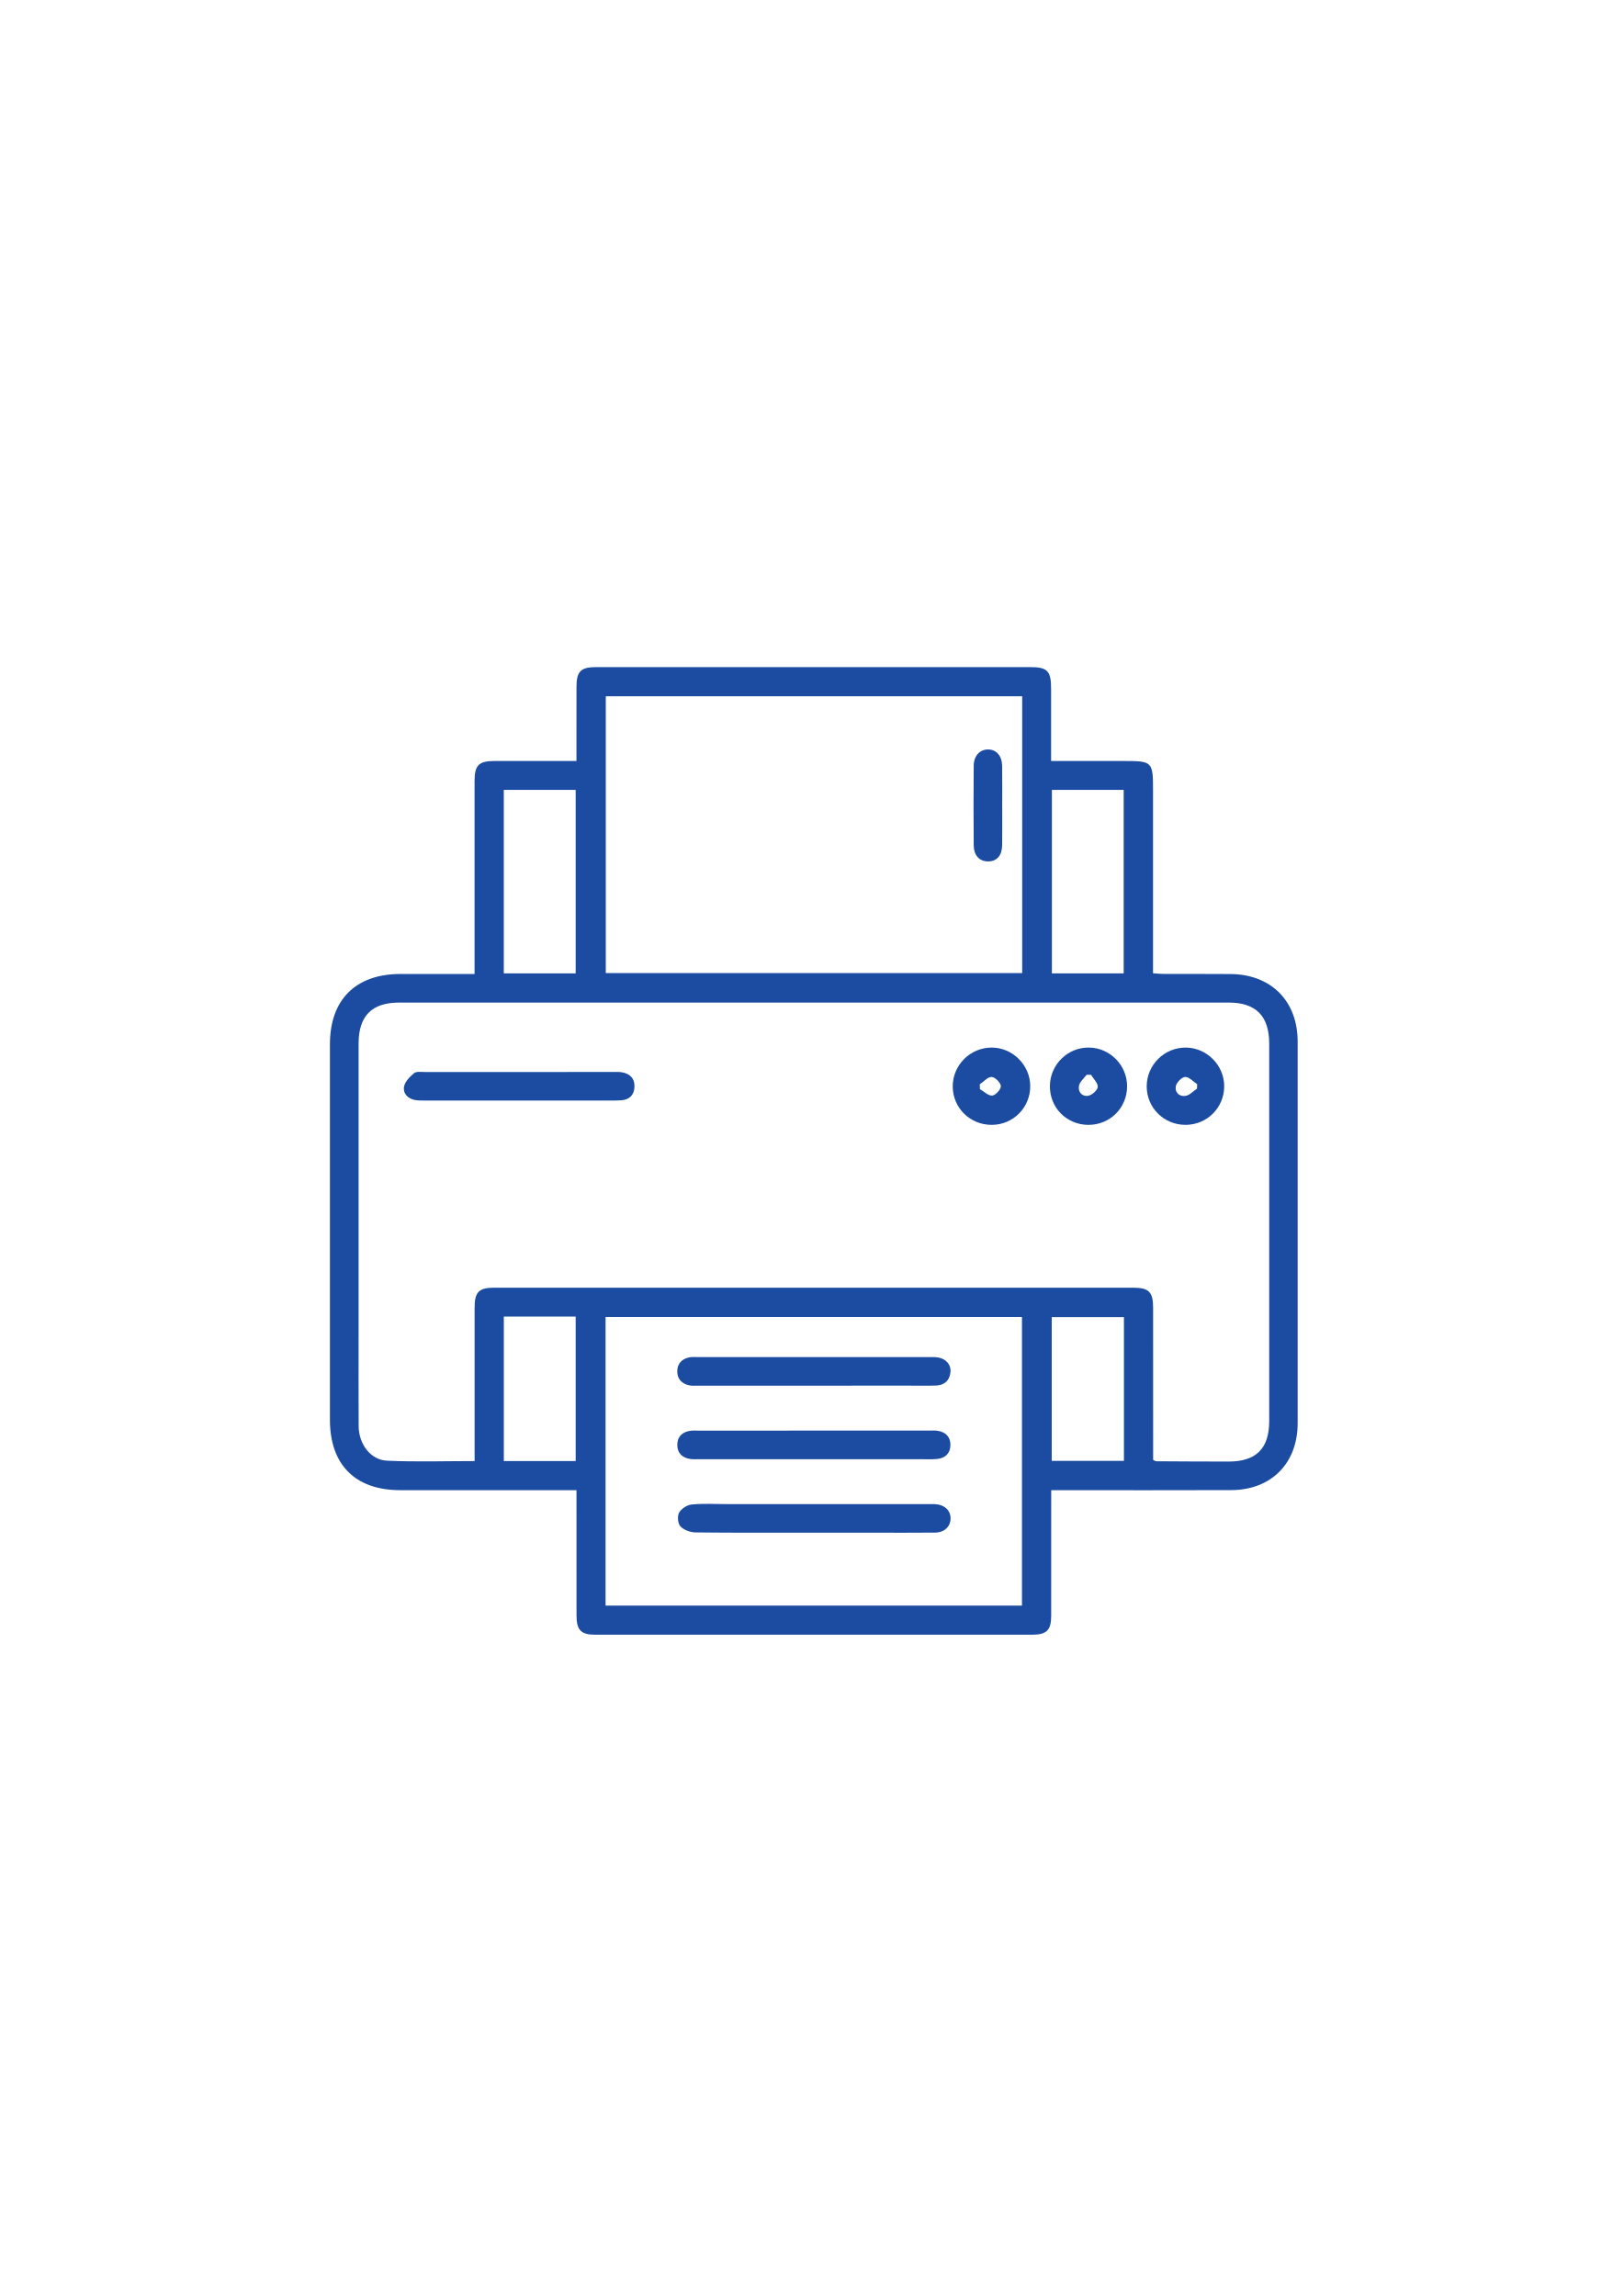
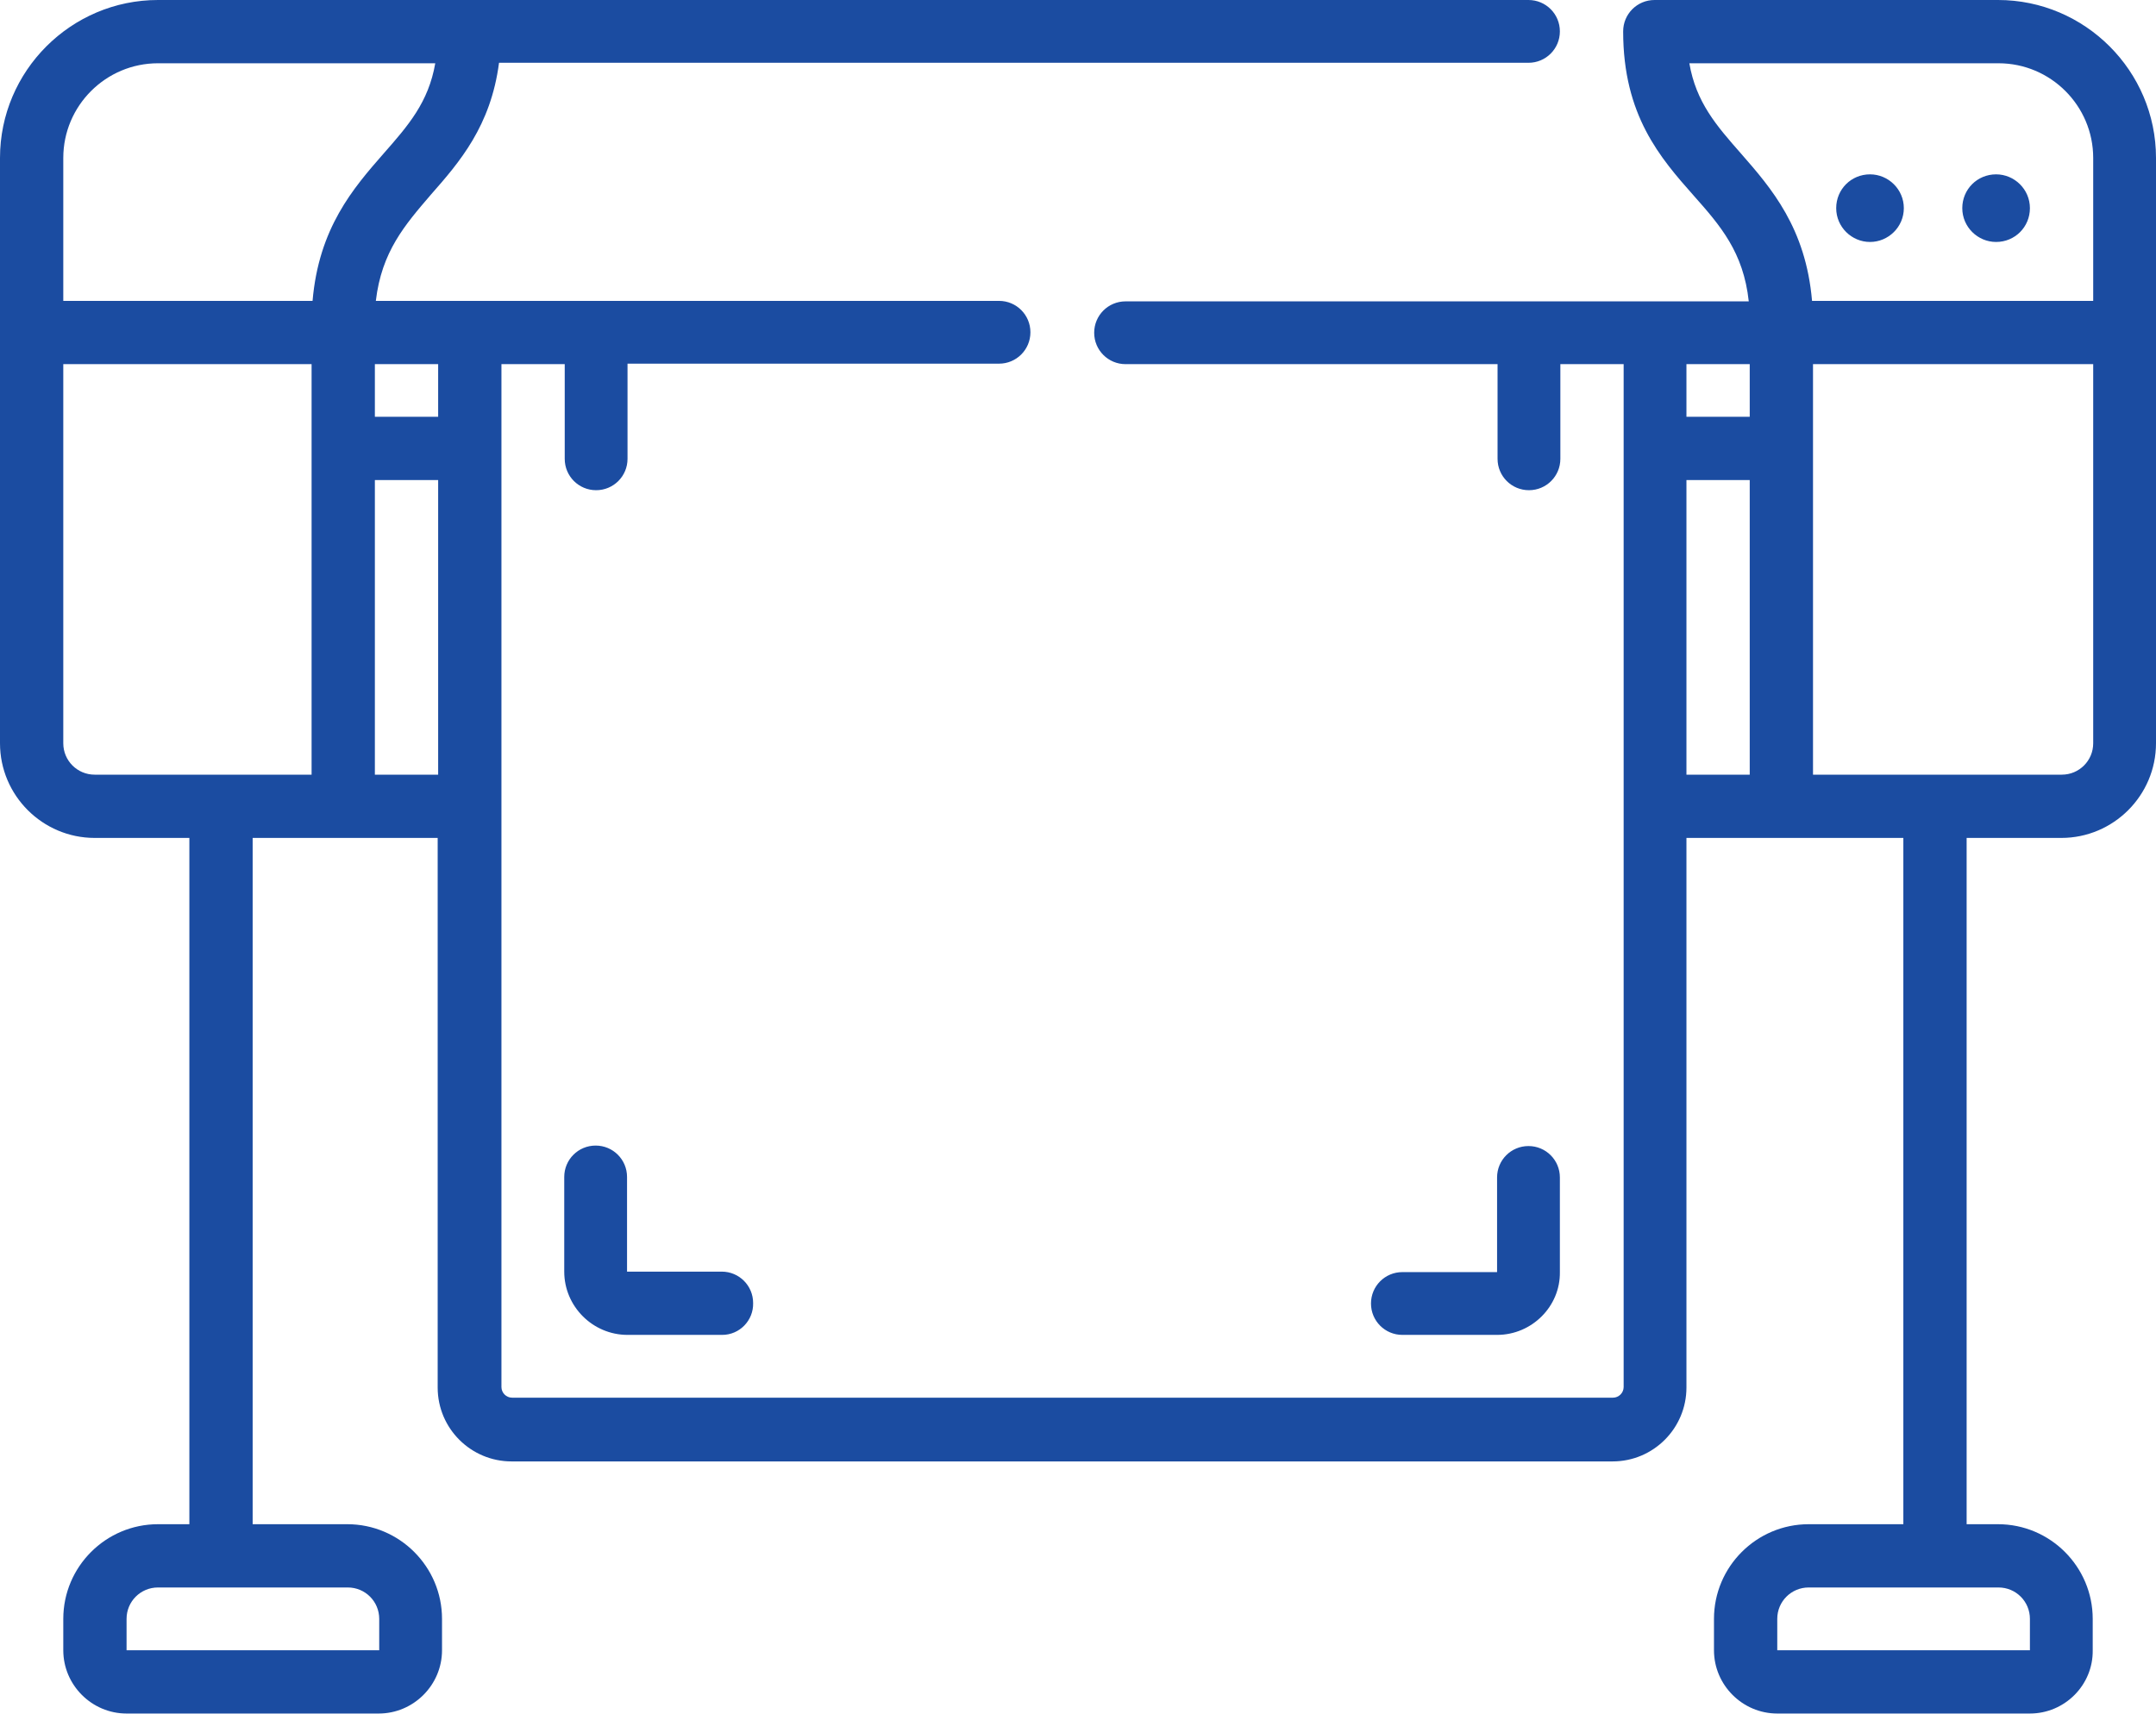
- <svg xmlns="http://www.w3.org/2000/svg" version="1.1" id="Layer_1" x="0px" y="0px" viewBox="0 0 595.28 841.89" style="enable-background:new 0 0 595.28 841.89;" xml:space="preserve">
+ <svg xmlns="http://www.w3.org/2000/svg" version="1.1" id="Layer_1" x="0px" y="0px" viewBox="0 0 446.3 354.8" style="enable-background:new 0 0 446.3 354.8;" xml:space="preserve">
  <style type="text/css">
	.st0{fill:#1B4CA1;}
</style>
  <g>
-     <path class="st0" d="M385.39,546.41c0,1.9,0,3.24,0,4.59c0,13.85,0.02,27.69-0.01,41.54c-0.01,5.24-1.69,6.87-6.99,6.87   c-53.39,0.01-106.79,0.01-160.18,0c-5.19,0-6.84-1.68-6.85-7.01c-0.03-13.85-0.01-27.69-0.01-41.54c0-1.34,0-2.67,0-4.45   c-1.9,0-3.36,0-4.82,0c-19.96,0-39.92,0.02-59.88,0c-16.41-0.02-25.69-9.34-25.69-25.78c0-45.91,0-91.82,0-137.73   c0-16.33,9.41-25.73,25.79-25.76c7.61-0.01,15.22,0,22.83,0c1.33,0,2.67,0,4.4,0c0-1.94,0-3.4,0-4.87c0-21.96-0.01-43.91,0-65.87   c0-5.8,1.54-7.35,7.24-7.36c9.85-0.01,19.7,0,30.12,0c0-3.5,0-6.82,0-10.14c0-5.74-0.02-11.48,0.01-17.22   c0.03-5.48,1.63-7.07,7.15-7.07c34.06-0.01,68.11,0,102.17,0c18.96,0,37.92,0,56.89,0c6.46,0,7.79,1.35,7.79,7.94   c0.01,8.7,0,17.4,0,26.49c9.23,0,18.05,0,26.87,0c10.2,0,10.5,0.3,10.5,10.48c0,20.96,0,41.92,0,62.87c0,1.36,0,2.71,0,4.49   c1.54,0.1,2.85,0.24,4.15,0.25c8.11,0.02,16.22-0.05,24.33,0.03c14.84,0.14,24.53,9.91,24.54,24.75c0.02,46.66,0.02,93.31,0,139.97   c-0.01,14.66-9.65,24.44-24.32,24.51c-20.46,0.09-40.92,0.02-61.38,0.03C388.71,546.41,387.36,546.41,385.39,546.41z M174,535.74   c0-1.86,0-3.22,0-4.58c0-17.21-0.01-34.42,0-51.63c0-5.8,1.54-7.36,7.24-7.36c78.07-0.01,156.15-0.01,234.22,0   c5.73,0,7.28,1.55,7.29,7.32c0.01,17.34,0,34.67,0.01,52.01c0,1.34,0,2.67,0,3.81c0.63,0.31,0.85,0.5,1.06,0.5   c8.85,0.05,17.7,0.12,26.56,0.11c10.15,0,14.93-4.77,14.93-14.83c0-46.15,0-92.29,0-138.44c0-10.06-4.86-15.03-14.82-15.03   c-101.39-0.01-202.79-0.01-304.18,0c-9.99,0-14.84,4.93-14.84,14.99c0,35.67,0,71.34,0,107.01c0,11.1-0.05,22.2,0.02,33.3   c0.04,6.57,4.34,12.4,10.39,12.68C152.4,536.09,162.99,535.74,174,535.74z M374.75,255.31c-51.16,0-101.88,0-152.66,0   c0,33.96,0,67.7,0,101.49c51.03,0,101.82,0,152.66,0C374.75,322.83,374.75,289.18,374.75,255.31z M222.01,588.73   c51.15,0,101.84,0,152.66,0c0-35.4,0-70.59,0-105.83c-51.03,0-101.82,0-152.66,0C222.01,518.28,222.01,553.4,222.01,588.73z    M184.7,289.64c0,22.62,0,44.87,0,67.28c8.88,0,17.54,0,26.35,0c0-22.55,0-44.88,0-67.28C202.17,289.64,193.6,289.64,184.7,289.64z    M385.64,289.64c0,22.66,0,44.9,0,67.27c8.92,0,17.58,0,26.32,0c0-22.56,0-44.89,0-67.27C403.07,289.64,394.5,289.64,385.64,289.64   z M184.71,482.76c0,17.85,0,35.33,0,52.98c8.88,0,17.53,0,26.34,0c0-17.76,0-35.33,0-52.98   C202.17,482.76,193.6,482.76,184.71,482.76z M385.58,535.67c9.09,0,17.74,0,26.47,0c0-17.74,0-35.22,0-52.72   c-8.96,0-17.69,0-26.47,0C385.58,500.65,385.58,518.03,385.58,535.67z" />
-     <path class="st0" d="M190.28,403.55c-11.46,0-22.93,0.01-34.39-0.01c-1.24,0-2.51,0.03-3.72-0.19c-2.7-0.5-4.52-2.42-4.04-4.93   c0.35-1.83,2.11-3.63,3.68-4.91c0.87-0.71,2.63-0.43,3.99-0.43c23.05-0.02,46.1-0.02,69.15-0.01c1,0,2.01-0.06,2.98,0.1   c2.95,0.5,4.78,2.17,4.68,5.3c-0.1,3.1-1.89,4.8-4.95,4.99c-2.36,0.14-4.73,0.08-7.1,0.08   C210.46,403.55,200.37,403.55,190.28,403.55z" />
-     <path class="st0" d="M363.64,412.46c-7.96,0.05-14.33-6.19-14.35-14.07c-0.02-7.84,6.39-14.26,14.25-14.27   c7.63-0.01,14.06,6.33,14.16,13.98C377.81,406.01,371.54,412.41,363.64,412.46z M359.2,397.6c0.02,0.59,0.04,1.18,0.06,1.77   c1.51,0.86,3.11,2.5,4.51,2.35c1.25-0.13,3.23-2.3,3.16-3.47c-0.07-1.26-2.12-3.3-3.38-3.35   C362.15,394.83,360.66,396.62,359.2,397.6z" />
-     <path class="st0" d="M434.65,412.46c-7.95,0-14.28-6.29-14.25-14.17c0.03-7.83,6.51-14.23,14.35-14.17   c7.65,0.06,14.02,6.43,14.06,14.08C448.86,406.1,442.56,412.45,434.65,412.46z M438.84,399.18c0.02-0.55,0.03-1.09,0.05-1.64   c-1.47-0.96-2.98-2.72-4.4-2.65c-1.25,0.07-3.15,2.03-3.42,3.42c-0.43,2.21,1.31,3.93,3.64,3.51   C436.2,401.55,437.47,400.1,438.84,399.18z" />
-     <path class="st0" d="M398.96,412.46c-7.97-0.05-14.16-6.36-14.05-14.31c0.11-7.87,6.59-14.18,14.42-14.03   c7.67,0.14,13.91,6.53,13.88,14.21C413.18,406.3,406.91,412.51,398.96,412.46z M400,394.11c-0.54-0.01-1.08-0.01-1.62-0.02   c-0.98,1.33-2.51,2.55-2.8,4.02c-0.45,2.24,1.11,4.09,3.4,3.68c1.38-0.25,3.37-2.02,3.47-3.24   C402.55,397.15,400.89,395.6,400,394.11z" />
-     <path class="st0" d="M367.42,295.4c0,4.85,0.06,9.7-0.02,14.54c-0.06,3.84-1.98,5.93-5.19,5.92c-3.15-0.01-5.2-2.17-5.23-5.97   c-0.09-9.69-0.09-19.39,0-29.08c0.03-3.7,2.24-6.01,5.28-6c3.03,0.01,5.08,2.34,5.14,6.05C367.47,285.7,367.42,290.55,367.42,295.4   z" />
-     <path class="st0" d="M298.59,508.09c-14.2,0-28.41,0-42.61,0c-1.12,0-2.28,0.11-3.35-0.13c-2.75-0.61-4.4-2.39-4.33-5.27   c0.06-2.7,1.68-4.37,4.27-4.95c1.07-0.24,2.23-0.13,3.35-0.13c28.28-0.01,56.57,0,84.85,0c0.75,0,1.5-0.03,2.24,0.02   c3.35,0.22,5.69,2.42,5.45,5.37c-0.26,3.21-2.19,4.95-5.39,5.05c-3.36,0.11-6.73,0.03-10.09,0.03   C321.52,508.1,310.05,508.09,298.59,508.09z" />
-     <path class="st0" d="M298.39,524.56c14.08,0,28.16,0,42.24,0c1,0,2.01-0.08,2.99,0.06c2.99,0.42,4.83,2.16,4.82,5.2   c-0.01,3.04-1.86,4.85-4.86,5.15c-2.22,0.22-4.48,0.07-6.72,0.08c-26.79,0-53.58,0-80.37,0c-1.12,0-2.26,0.09-3.36-0.06   c-2.99-0.41-4.83-2.15-4.82-5.2c0.01-3.04,1.87-4.77,4.86-5.16c0.98-0.13,1.99-0.05,2.99-0.05   C270.23,524.56,284.31,524.56,298.39,524.56z" />
-     <path class="st0" d="M297.98,561.99c-14.33,0-28.66,0.08-42.98-0.09c-1.9-0.02-4.27-0.87-5.53-2.19c-0.96-1.01-1.21-3.75-0.52-5.03   c0.79-1.45,2.92-2.84,4.6-3.01c4.19-0.43,8.46-0.15,12.69-0.15c24.55,0,49.09,0,73.64,0c1,0,2-0.04,2.99,0.02   c3.4,0.18,5.63,2.28,5.62,5.24c-0.01,2.96-2.24,5.15-5.66,5.19c-7.6,0.09-15.2,0.03-22.8,0.03   C312.68,561.99,305.33,561.99,297.98,561.99z" />
+     <path class="st0" d="M420.2,354.8h-52.3c-7.2,0-13.1-5.9-13.1-13.1v-6.5c0-10.8,8.8-19.6,19.6-19.6H394V173.5h-44.9v113.8   c0,8.4-6.8,15.3-15.3,15.3H105.9c-8.4,0-15.3-6.8-15.3-15.3V173.5H52.3v142.1h19.6c10.8,0,19.6,8.8,19.6,19.6v6.5   c0,7.2-5.9,13.1-13.1,13.1H26.2c-7.2,0-13.1-5.9-13.1-13.1v-6.5c0-10.8,8.8-19.6,19.6-19.6h6.5V173.5H19.6   C8.8,173.5,0,164.7,0,153.9V32.7C0,14.7,14.7,0,32.7,0h283.7c3.6,0,6.5,2.9,6.5,6.5s-2.9,6.5-6.5,6.5H103.3   c-1.7,13.1-8.2,20.6-14.1,27.3C83.8,46.6,79,52.1,77.8,62.3h129c3.6,0,6.5,2.9,6.5,6.5c0,3.6-2.9,6.5-6.5,6.5h-76.9V95   c0,3.6-2.9,6.5-6.5,6.5c-3.6,0-6.5-2.9-6.5-6.5V75.4h-13.1v211.8c0,1.2,1,2.2,2.2,2.2h227.9c1.2,0,2.2-1,2.2-2.2V75.4H323V95   c0,3.6-2.9,6.5-6.5,6.5c-3.6,0-6.5-2.9-6.5-6.5V75.4H233c-3.6,0-6.5-2.9-6.5-6.5c0-3.6,2.9-6.5,6.5-6.5h129   c-1.1-10.2-5.9-15.7-11.4-21.9C343.7,32.7,336,23.9,336,6.5c0-3.6,2.9-6.5,6.5-6.5h71.1c18,0,32.7,14.7,32.7,32.7v121.2   c0,10.8-8.8,19.6-19.6,19.6h-19.6v142.1h6.5c10.8,0,19.6,8.8,19.6,19.6v6.5C433.3,348.9,427.4,354.8,420.2,354.8z M374.4,328.7   c-3.6,0-6.5,2.9-6.5,6.5v6.5h52.3v-6.5c0-3.6-2.9-6.5-6.5-6.5H374.4z M32.7,328.7c-3.6,0-6.5,2.9-6.5,6.5v6.5h52.3v-6.5   c0-3.6-2.9-6.5-6.5-6.5H32.7z M375.3,160.4h51.5c3.6,0,6.5-2.9,6.5-6.5V75.4h-58V160.4z M349.1,160.4h13.1v-61h-13.1V160.4z    M77.6,160.4h13.1v-61H77.6V160.4z M13.1,75.4v78.5c0,3.6,2.9,6.5,6.5,6.5h44.9v-85H13.1z M349.1,86.3h13.1V75.4h-13.1V86.3z    M77.6,86.3h13.1V75.4H77.6V86.3z M375.1,62.3h58.2V32.7c0-10.8-8.8-19.6-19.6-19.6h-64c1.4,8.1,5.6,12.9,10.7,18.7   C366.7,39,373.8,47.2,375.1,62.3L375.1,62.3z M13.1,62.3h51.6C66,47.2,73.1,39,79.4,31.8c5.1-5.8,9.3-10.6,10.7-18.7H32.7   c-10.8,0-19.6,8.8-19.6,19.6V62.3z M309.9,276.4h-19.6c-3.6,0-6.5-2.9-6.5-6.5c0-3.6,2.9-6.5,6.5-6.5h19.6v-19.6   c0-3.6,2.9-6.5,6.5-6.5c3.6,0,6.5,2.9,6.5,6.5v19.6C323,270.5,317.1,276.4,309.9,276.4z M149.5,276.4h-19.6   c-7.2,0-13.1-5.9-13.1-13.1v-19.6c0-3.6,2.9-6.5,6.5-6.5s6.5,2.9,6.5,6.5v19.6h19.6c3.6,0,6.5,2.9,6.5,6.5   C156,273.4,153.1,276.4,149.5,276.4z M413.2,50.1c-3.8,0-7-3.1-7-7s3.1-7,7-7c3.8,0,7,3.1,7,7S417.1,50.1,413.2,50.1z M387.1,50.1   c-3.8,0-7-3.1-7-7s3.1-7,7-7c3.8,0,7,3.1,7,7S390.9,50.1,387.1,50.1z" />
  </g>
</svg>
